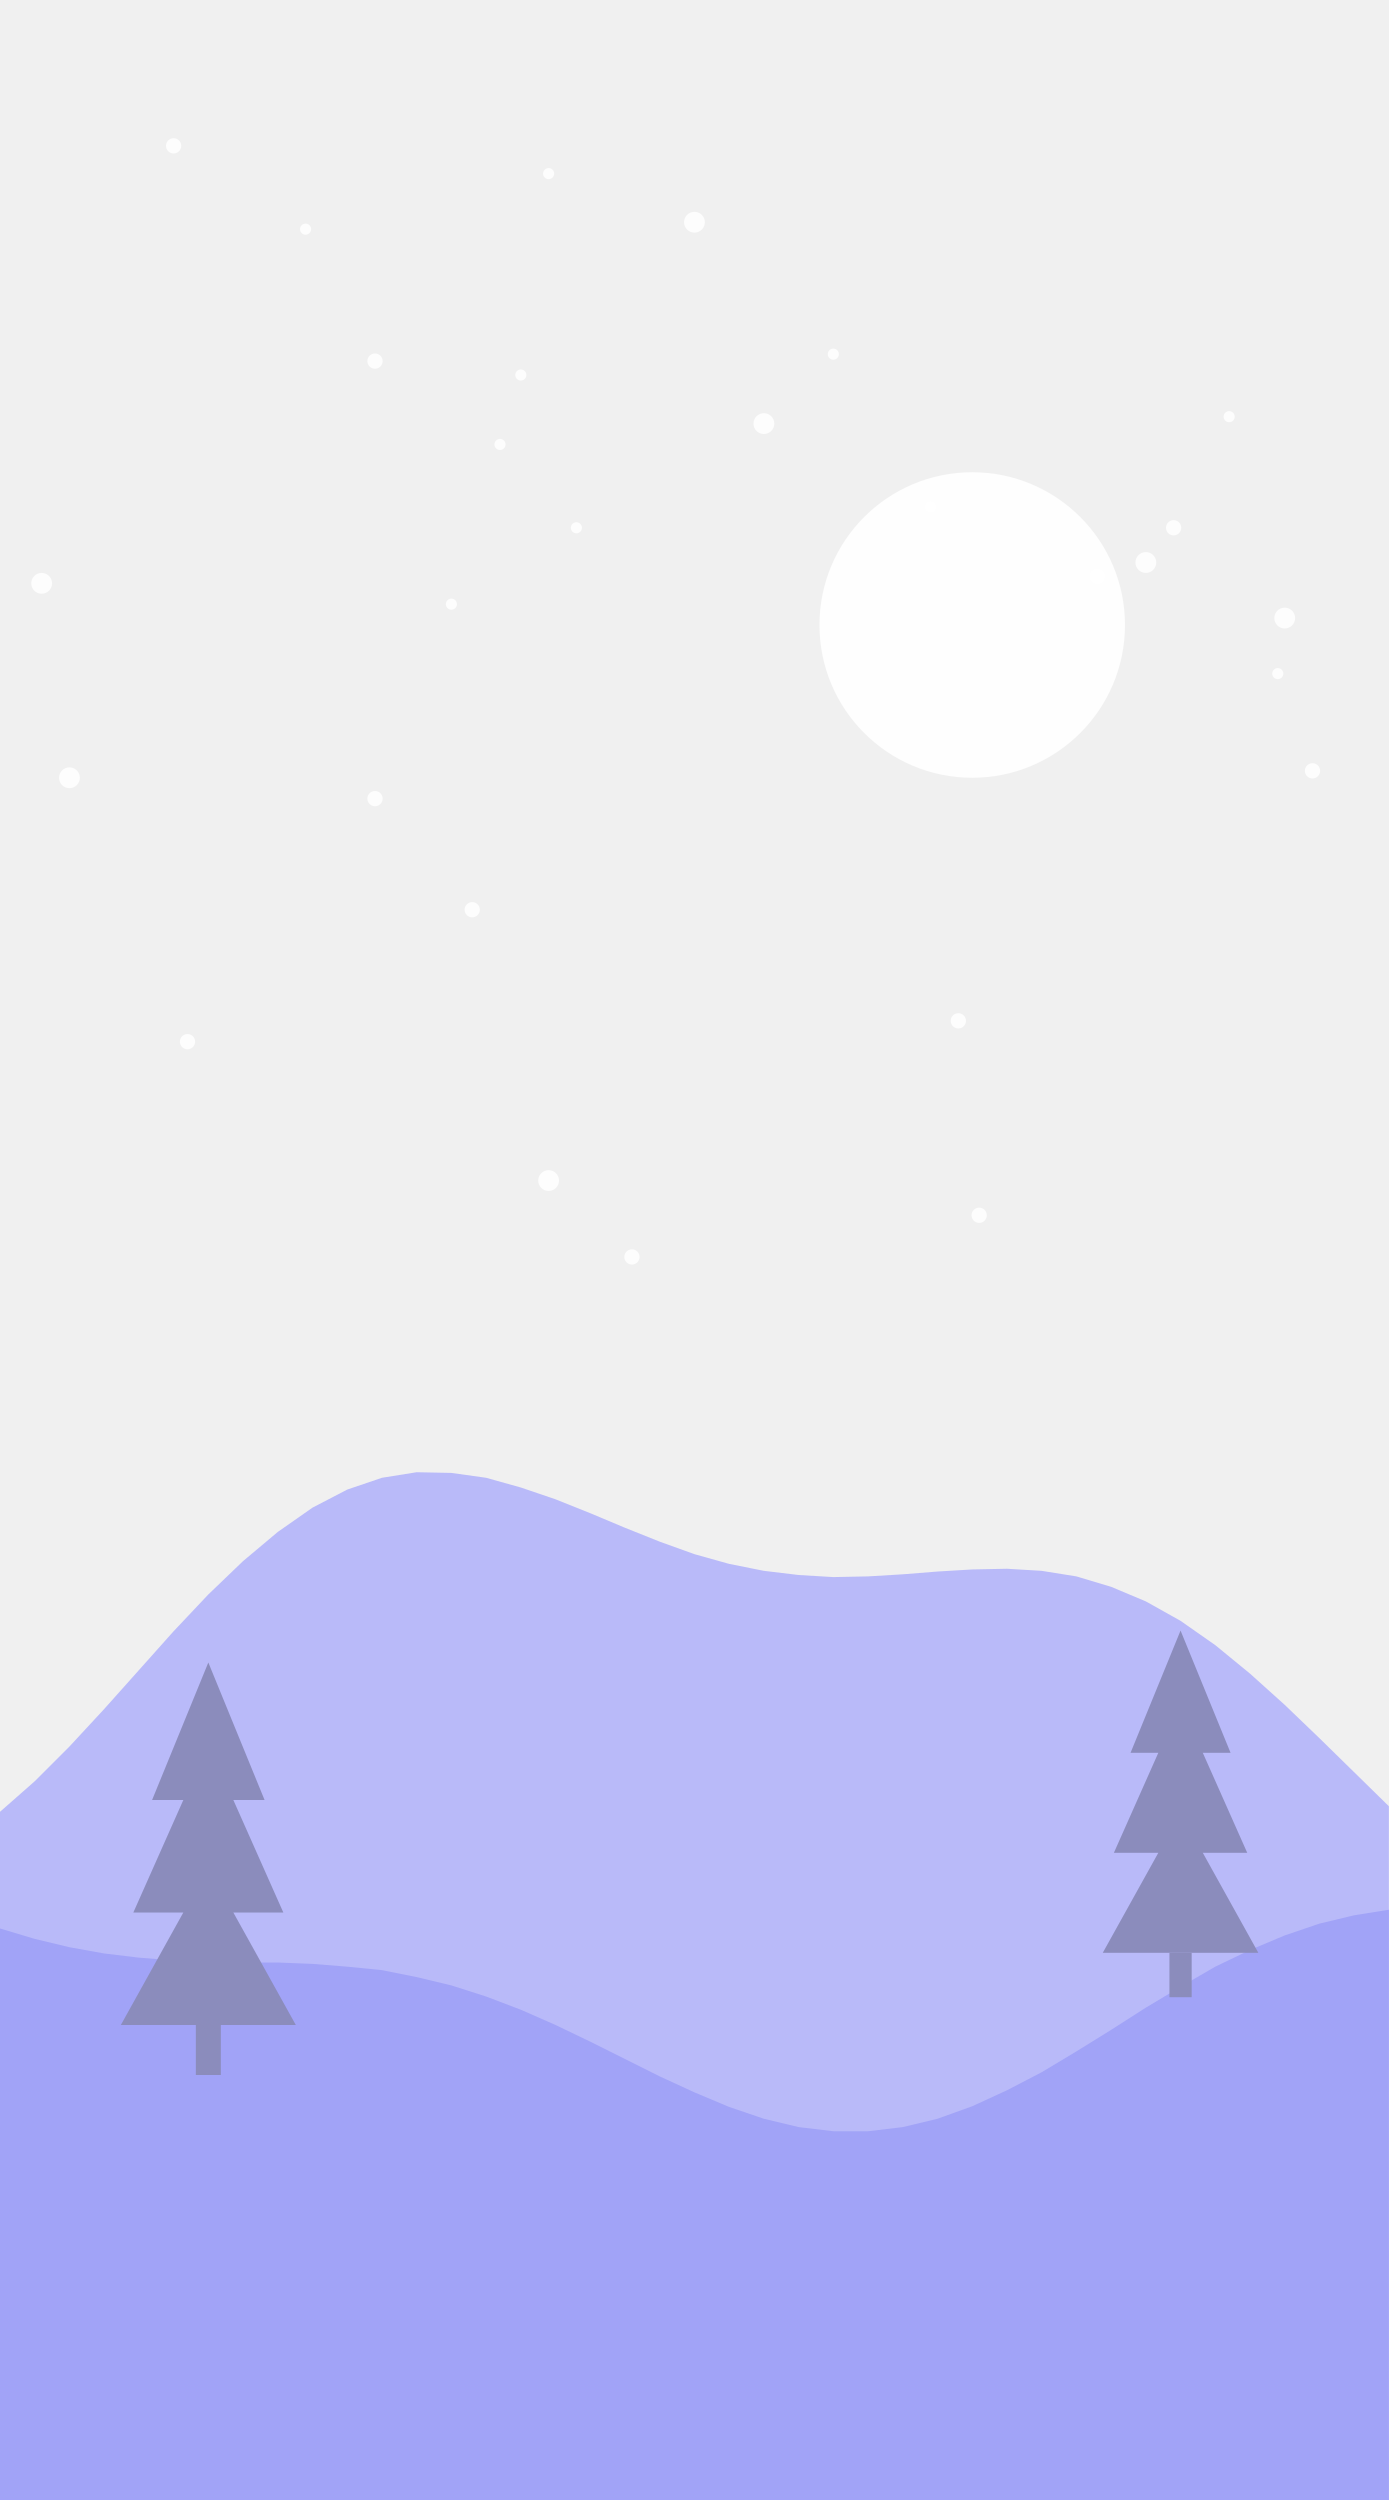
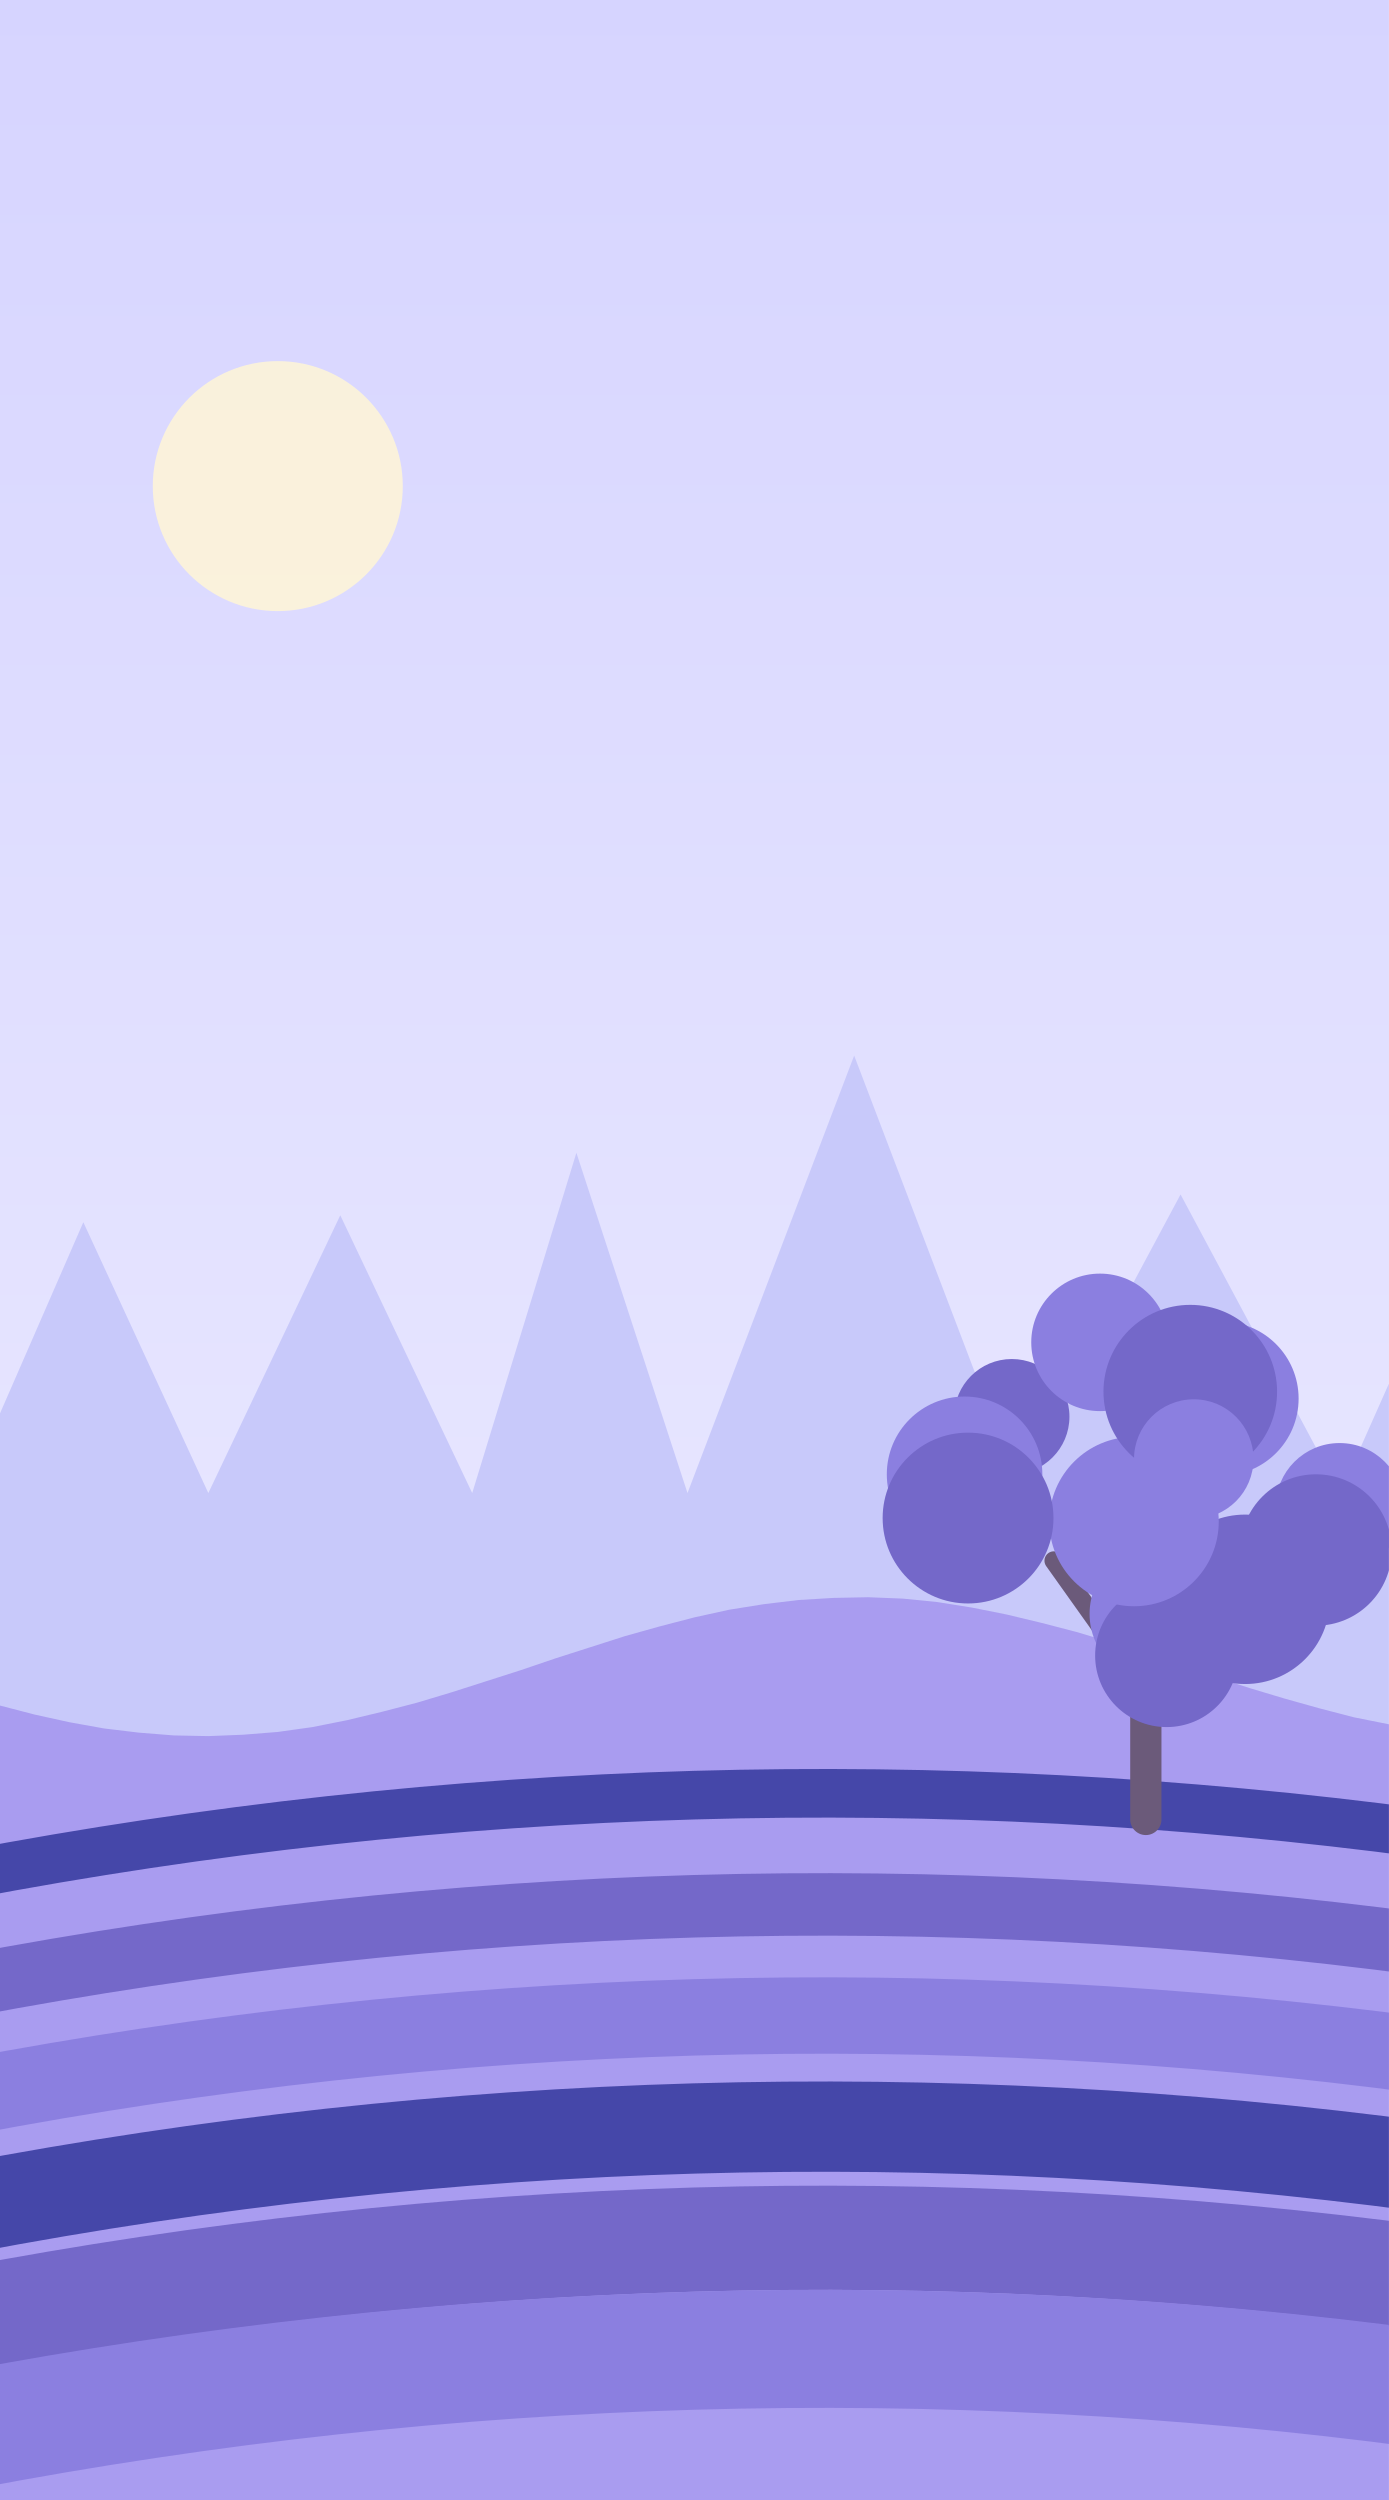
<svg xmlns="http://www.w3.org/2000/svg" viewBox="0 0 200 360" preserveAspectRatio="xMidYMax slice">
-   <rect width="200" height="360" fill="#e3e4fb" opacity=".0" />
-   <circle cx="140" cy="90" r="22" fill="#fff" opacity="0.9" />
-   <circle cx="65" cy="87" r="0.8" fill="#fff" opacity=".85" />
-   <circle cx="189" cy="111" r="1.1" fill="#fff" opacity=".85" />
-   <circle cx="44" cy="33" r="0.8" fill="#fff" opacity=".85" />
-   <circle cx="10" cy="112" r="1.5" fill="#fff" opacity=".85" />
-   <circle cx="79" cy="25" r="0.8" fill="#fff" opacity=".85" />
-   <circle cx="138" cy="147" r="1.1" fill="#fff" opacity=".85" />
-   <circle cx="75" cy="54" r="0.8" fill="#fff" opacity=".85" />
-   <circle cx="72" cy="64" r="0.8" fill="#fff" opacity=".85" />
-   <circle cx="169" cy="76" r="1.1" fill="#fff" opacity=".85" />
-   <circle cx="54" cy="52" r="1.1" fill="#fff" opacity=".85" />
-   <circle cx="79" cy="170" r="1.5" fill="#fff" opacity=".85" />
-   <circle cx="100" cy="32" r="1.5" fill="#fff" opacity=".85" />
-   <circle cx="91" cy="181" r="1.1" fill="#fff" opacity=".85" />
-   <circle cx="134" cy="73" r="0.8" fill="#fff" opacity=".85" />
-   <circle cx="68" cy="131" r="1.1" fill="#fff" opacity=".85" />
-   <circle cx="27" cy="150" r="1.1" fill="#fff" opacity=".85" />
-   <circle cx="6" cy="84" r="1.5" fill="#fff" opacity=".85" />
-   <circle cx="185" cy="89" r="1.5" fill="#fff" opacity=".85" />
-   <circle cx="54" cy="115" r="1.1" fill="#fff" opacity=".85" />
-   <circle cx="158" cy="83" r="1.1" fill="#fff" opacity=".85" />
-   <circle cx="120" cy="51" r="0.8" fill="#fff" opacity=".85" />
-   <circle cx="83" cy="76" r="0.8" fill="#fff" opacity=".85" />
-   <circle cx="25" cy="21" r="1.1" fill="#fff" opacity=".85" />
-   <circle cx="165" cy="81" r="1.5" fill="#fff" opacity=".85" />
-   <circle cx="141" cy="175" r="1.1" fill="#fff" opacity=".85" />
-   <circle cx="184" cy="97" r="0.8" fill="#fff" opacity=".85" />
-   <circle cx="177" cy="60" r="0.8" fill="#fff" opacity=".85" />
-   <circle cx="110" cy="61" r="1.5" fill="#fff" opacity=".85" />
-   <path d="M-5 360 L-5 240 L-5 264.6 L0 260.9 L5 256.5 L10 251.5 L15 246.1 L20 240.5 L25 234.9 L30 229.6 L35 224.8 L40 220.6 L45 217.1 L50 214.5 L55 212.8 L60 212.0 L65 212.1 L70 212.8 L75 214.2 L80 215.9 L85 217.9 L90 220.0 L95 222.0 L100 223.8 L105 225.2 L110 226.2 L115 226.8 L120 227.1 L125 227.0 L130 226.7 L135 226.3 L140 226.0 L145 225.9 L150 226.2 L155 227.0 L160 228.5 L165 230.6 L170 233.4 L175 236.9 L180 241.0 L185 245.5 L190 250.3 L195 255.2 L200 260.1 L205 264.6 L205 360Z" fill="#b9baf9" opacity="1" />
-   <path d="M-5 360 L-5 285 L-5 276.0 L0 277.7 L5 279.2 L10 280.4 L15 281.3 L20 281.9 L25 282.3 L30 282.5 L35 282.6 L40 282.6 L45 282.8 L50 283.2 L55 283.7 L60 284.7 L65 285.9 L70 287.5 L75 289.4 L80 291.6 L85 294.0 L90 296.5 L95 299.0 L100 301.3 L105 303.4 L110 305.1 L115 306.3 L120 306.9 L125 306.9 L130 306.3 L135 305.1 L140 303.3 L145 301.0 L150 298.4 L155 295.4 L160 292.3 L165 289.1 L170 286.1 L175 283.2 L180 280.8 L185 278.7 L190 277.0 L195 275.8 L200 275.0 L205 274.7 L205 360Z" fill="#a1a3f7" opacity="1" />
-   <path d="M30 239.4 L21.9 259.2 H26.4 L19.2 275.4 H26.4 L17.4 291.6 H42.6 L33.6 275.4 H40.8 L33.6 259.2 H38.1 Z" fill="#8b8cbc" />
-   <rect x="28.2" y="291.6" width="3.6" height="7.2" fill="#8b8cbc" />
-   <path d="M170 234.8 L162.8 252.4 H166.8 L160.4 266.8 H166.8 L158.8 281.2 H181.2 L173.2 266.8 H179.6 L173.2 252.4 H177.2 Z" fill="#8b8cbc" />
-   <rect x="168.4" y="281.2" width="3.2" height="6.4" fill="#8b8cbc" />
+   <defs>
+     <linearGradient id="g25" x1="0" y1="0" x2="0" y2="1">
+       <stop offset="0" stop-color="#d6d4ff" />
+       <stop offset="1" stop-color="#f1f0ff" />
+     </linearGradient>
+   </defs>
+   <rect width="200" height="360" fill="url(#g25)" />
+   <circle cx="40" cy="70" r="18" fill="#fff6d6" opacity="0.85" />
+   <path d="M-5 360 L-5 215 L12 176 L30 215 L49 175 L68 215 L83 166 L99 215 L123 152 L147 215 L170 172 L193 215 L213 170 L233 215 L205 360Z" fill="#c8c9fa" opacity="1" />
+   <path d="M-5 360 L-5 240 L-5 244.2 L0 245.6 L5 246.9 L10 248.0 L15 248.9 L20 249.5 L25 249.9 L30 250.0 L35 249.8 L40 249.4 L45 248.7 L50 247.7 L55 246.5 L60 245.2 L65 243.7 L70 242.1 L75 240.5 L80 238.8 L85 237.2 L90 235.6 L95 234.2 L100 232.9 L105 231.8 L110 231.0 L115 230.4 L120 230.1 L125 230.0 L130 230.2 L135 230.7 L140 231.5 L145 232.5 L150 233.7 L155 235.0 L160 236.5 L165 238.1 L170 239.8 L175 241.5 L180 243.1 L185 244.6 L190 246.0 L195 247.3 L200 248.3 L205 249.1 L205 360Z" fill="#a99cf0" opacity="1" />
+   <path d="M-5 270 Q100 250 205 264" stroke="#4547a9" stroke-width="7" fill="none" stroke-linecap="round" />
+   <path d="M-5 286 Q100 266 205 280" stroke="#7468c9" stroke-width="9" fill="none" stroke-linecap="round" />
+   <path d="M-5 302 Q100 282 205 296" stroke="#8b7fe0" stroke-width="11" fill="none" stroke-linecap="round" />
+   <path d="M-5 318 Q100 298 205 312" stroke="#4547a9" stroke-width="13" fill="none" stroke-linecap="round" />
+   <path d="M-5 334 Q100 314 205 328" stroke="#7468c9" stroke-width="15" fill="none" stroke-linecap="round" />
+   <path d="M-5 350 Q100 330 205 344" stroke="#8b7fe0" stroke-width="17" fill="none" stroke-linecap="round" />
+   <path d="M165 262 L165 239.23" stroke="#6b5a7a" stroke-width="4.5" stroke-linecap="round" />
+   <path d="M165 243.37 L151.752 224.74" transform="translate(0,0)" stroke="#6b5a7a" stroke-width="2.7" stroke-linecap="round" fill="none" />
+   <path d="M165 243.37 L178.248 225.568" stroke="#6b5a7a" stroke-width="2.7" stroke-linecap="round" />
+   <circle cx="166.7" cy="232.4" r="9.8" fill="#8b7fe0" />
+   <circle cx="145.7" cy="204.0" r="8.3" fill="#7468c9" />
+   <circle cx="192.9" cy="217.0" r="9.2" fill="#8b7fe0" />
+   <circle cx="168.0" cy="238.4" r="10.3" fill="#7468c9" />
+   <circle cx="175.9" cy="201.4" r="11.1" fill="#8b7fe0" />
+   <circle cx="179.3" cy="230.3" r="12.2" fill="#7468c9" />
+   <circle cx="138.9" cy="212.3" r="11.2" fill="#8b7fe0" />
+   <circle cx="189.5" cy="223.2" r="10.9" fill="#7468c9" />
+   <circle cx="163.3" cy="219.1" r="12.2" fill="#8b7fe0" />
+   <circle cx="139.4" cy="218.6" r="12.3" fill="#7468c9" />
+   <circle cx="158.4" cy="193.3" r="9.9" fill="#8b7fe0" />
+   <circle cx="171.4" cy="200.4" r="12.5" fill="#7468c9" />
+   <circle cx="171.9" cy="210.1" r="8.6" fill="#8b7fe0" />
</svg>
